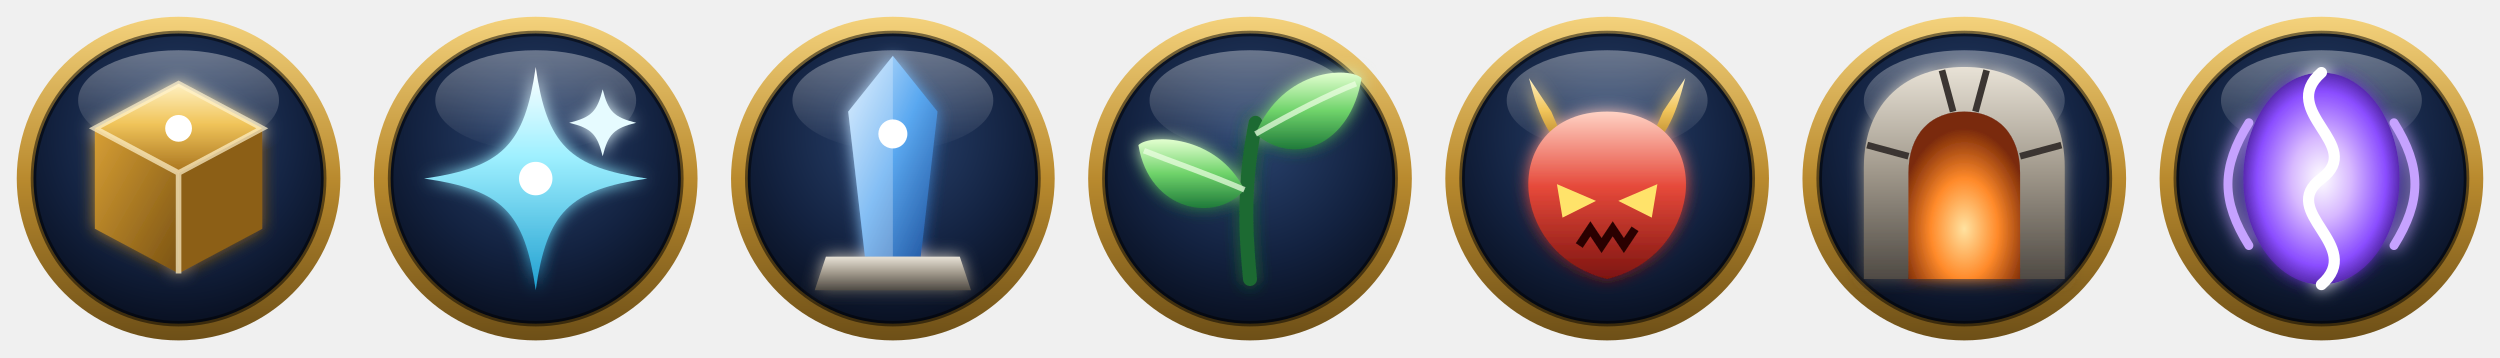
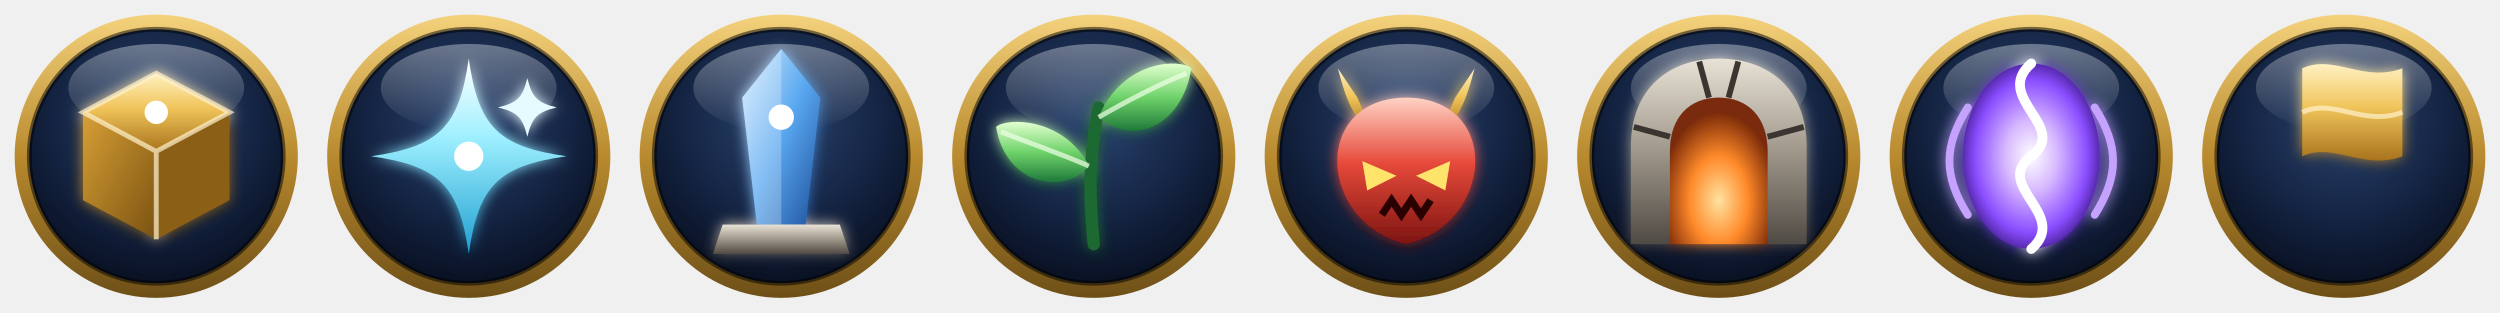
- <svg xmlns="http://www.w3.org/2000/svg" viewBox="0 0 448 64">
+ <svg xmlns="http://www.w3.org/2000/svg" viewBox="0 0 512 64">
  <defs>
    <radialGradient id="disc" cx="50%" cy="35%" r="70%">
      <stop offset="0" stop-color="#2a4470" />
      <stop offset=".6" stop-color="#132240" />
      <stop offset="1" stop-color="#070d1c" />
    </radialGradient>
    <linearGradient id="rim" x1="0" y1="0" x2="0" y2="1">
      <stop offset="0" stop-color="#f4d27c" />
      <stop offset=".5" stop-color="#b98a2e" />
      <stop offset="1" stop-color="#6d4f17" />
    </linearGradient>
    <linearGradient id="shine" x1="0" y1="0" x2="0" y2="1">
      <stop offset="0" stop-color="#fff" stop-opacity=".35" />
      <stop offset="1" stop-color="#fff" stop-opacity="0" />
    </linearGradient>
    <linearGradient id="gold" x1="0" y1="0" x2="0" y2="1">
      <stop offset="0" stop-color="#fff1c2" />
      <stop offset=".45" stop-color="#f0c45a" />
      <stop offset="1" stop-color="#a8731d" />
    </linearGradient>
    <linearGradient id="goldside" x1="0" y1="0" x2="1" y2="1">
      <stop offset="0" stop-color="#d79f35" />
      <stop offset="1" stop-color="#7a5212" />
    </linearGradient>
    <linearGradient id="cyan" x1="0" y1="0" x2="0" y2="1">
      <stop offset="0" stop-color="#ffffff" />
      <stop offset=".4" stop-color="#9ff0ff" />
      <stop offset="1" stop-color="#1f9fd0" />
    </linearGradient>
    <linearGradient id="blue" x1="0" y1="0" x2="1" y2="1">
      <stop offset="0" stop-color="#d6ecff" />
      <stop offset=".5" stop-color="#5aa8f0" />
      <stop offset="1" stop-color="#1c4f9a" />
    </linearGradient>
    <linearGradient id="green" x1="0" y1="0" x2="0" y2="1">
      <stop offset="0" stop-color="#e3ffd0" />
      <stop offset=".5" stop-color="#6fd36a" />
      <stop offset="1" stop-color="#1f7a3a" />
    </linearGradient>
    <linearGradient id="red" x1="0" y1="0" x2="0" y2="1">
      <stop offset="0" stop-color="#ffd2c4" />
      <stop offset=".45" stop-color="#e6493a" />
      <stop offset="1" stop-color="#7d1410" />
    </linearGradient>
    <linearGradient id="stone" x1="0" y1="0" x2="0" y2="1">
      <stop offset="0" stop-color="#e8e2d6" />
      <stop offset=".5" stop-color="#9f978a" />
      <stop offset="1" stop-color="#4f4a44" />
    </linearGradient>
    <radialGradient id="ember" cx="50%" cy="70%" r="60%">
      <stop offset="0" stop-color="#ffe2a0" />
      <stop offset=".5" stop-color="#ff8a2a" />
      <stop offset="1" stop-color="#7a2a08" />
    </radialGradient>
    <radialGradient id="violet" cx="50%" cy="50%" r="55%">
      <stop offset="0" stop-color="#ffffff" />
      <stop offset=".35" stop-color="#d7b8ff" />
      <stop offset=".75" stop-color="#8a4dff" />
      <stop offset="1" stop-color="#3a1580" />
    </radialGradient>
    <filter id="glow" x="-30%" y="-30%" width="160%" height="160%">
      <feGaussianBlur stdDeviation="1.4" result="b" />
      <feMerge>
        <feMergeNode in="b" />
        <feMergeNode in="SourceGraphic" />
      </feMerge>
    </filter>
    <g id="medal">
      <circle cx="32" cy="32" r="29" fill="url(#rim)" />
      <circle cx="32" cy="32" r="26" fill="url(#disc)" />
      <circle cx="32" cy="32" r="26" fill="none" stroke="#000" stroke-opacity=".5" stroke-width="1" />
      <ellipse cx="32" cy="18" rx="18" ry="9" fill="url(#shine)" />
    </g>
  </defs>
  <view id="hidden-cube" viewBox="0 0 64 64" />
  <g>
    <use href="#medal" />
    <g filter="url(#glow)">
      <path d="M32 15 L47 23 L32 31 L17 23 Z" fill="url(#gold)" />
      <path d="M17 23 L32 31 L32 49 L17 41 Z" fill="url(#goldside)" />
      <path d="M47 23 L32 31 L32 49 L47 41 Z" fill="#8c5e14" />
      <path d="M32 15 L47 23 L32 31 L17 23 Z M32 31 V49" fill="none" stroke="#fff3cc" stroke-opacity=".7" stroke-width="1" />
      <circle cx="32" cy="23" r="2.4" fill="#fff" />
    </g>
  </g>
  <view id="empyrean-trace" viewBox="64 0 64 64" />
  <g transform="translate(64 0)">
    <use href="#medal" />
    <g filter="url(#glow)">
      <path d="M32 12 C34 26 38 30 52 32 C38 34 34 38 32 52 C30 38 26 34 12 32 C26 30 30 26 32 12 Z" fill="url(#cyan)" />
      <path d="M44 16 C45 20 46 21 50 22 C46 23 45 24 44 28 C43 24 42 23 38 22 C42 21 43 20 44 16 Z" fill="#e6fbff" />
      <circle cx="32" cy="32" r="3" fill="#fff" />
    </g>
  </g>
  <view id="kibelisk" viewBox="128 0 64 64" />
  <g transform="translate(128 0)">
    <use href="#medal" />
    <g filter="url(#glow)">
      <path d="M32 10 L40 20 L37 46 L27 46 L24 20 Z" fill="url(#blue)" />
      <path d="M32 10 L32 46 L27 46 L24 20 Z" fill="#ffffff" fill-opacity=".25" />
      <path d="M20 46 H44 L46 52 H18 Z" fill="url(#stone)" />
      <circle cx="32" cy="24" r="2.6" fill="#fff" />
    </g>
  </g>
  <view id="gathering" viewBox="192 0 64 64" />
  <g transform="translate(192 0)">
    <use href="#medal" />
    <g filter="url(#glow)">
      <path d="M32 50 C31 40 31 32 33 22" fill="none" stroke="#1f6a33" stroke-width="2.5" stroke-linecap="round" />
      <path d="M33 24 C38 12 50 12 52 14 C50 26 40 30 33 24 Z" fill="url(#green)" />
      <path d="M31 34 C26 24 14 24 12 26 C14 38 26 40 31 34 Z" fill="url(#green)" />
      <path d="M33 24 C40 20 46 17 51 15 M31 34 C24 31 18 29 13 27" fill="none" stroke="#f0ffe6" stroke-opacity=".7" stroke-width="1" />
    </g>
  </g>
  <view id="named-monster" viewBox="256 0 64 64" />
  <g transform="translate(256 0)">
    <use href="#medal" />
    <g filter="url(#glow)">
      <path d="M18 14 C20 22 22 25 25 27 L22 20 Z M46 14 C44 22 42 25 39 27 L42 20 Z" fill="url(#gold)" />
      <path d="M32 20 C42 20 47 27 46 35 C45 42 40 48 32 50 C24 48 19 42 18 35 C17 27 22 20 32 20 Z" fill="url(#red)" />
      <path d="M23 33 L30 36 L24 39 Z M41 33 L34 36 L40 39 Z" fill="#ffe36b" />
      <path d="M27 44 L29 41 L31 44 L33 41 L35 44 L37 41" fill="none" stroke="#2a0503" stroke-width="1.5" />
    </g>
  </g>
  <view id="dungeon-entrance" viewBox="320 0 64 64" />
  <g transform="translate(320 0)">
    <use href="#medal" />
    <g filter="url(#glow)">
      <path d="M14 50 V30 C14 18 22 12 32 12 C42 12 50 18 50 30 V50 H42 V31 C42 24 38 20 32 20 C26 20 22 24 22 31 V50 Z" fill="url(#stone)" />
      <path d="M22 50 V31 C22 24 26 20 32 20 C38 20 42 24 42 31 V50 Z" fill="url(#ember)" />
      <path d="M28 12.6 L30 20 M36 12.6 L34 20 M14.6 26 L22 28 M49.4 26 L42 28" stroke="#3b3631" stroke-width="1.2" />
    </g>
  </g>
  <view id="rift" viewBox="384 0 64 64" />
  <g transform="translate(384 0)">
    <use href="#medal" />
    <g filter="url(#glow)">
      <ellipse cx="32" cy="32" rx="14" ry="19" fill="url(#violet)" />
      <path d="M32 13 C24 20 40 26 32 32 C24 38 40 44 32 51" fill="none" stroke="#fff" stroke-width="2" stroke-linecap="round" />
      <path d="M19 22 C14 30 14 36 19 44 M45 22 C50 30 50 36 45 44" fill="none" stroke="#c6a2ff" stroke-width="1.6" stroke-linecap="round" />
    </g>
  </g>
+   <view id="place" viewBox="448 0 64 64" />
+   <g transform="translate(448 0)">
+     <use href="#medal" />
+     <g filter="url(#glow)">
+       <path d="M22 13 V51" stroke="url(#stone)" stroke-width="3" stroke-linecap="round" />
+       <path d="M23.5 14 C30 11 36 17 44 14 V32 C36 35 30 29 23.5 32 Z" fill="url(#gold)" />
+       <path d="M23.5 23 C30 20 36 26 44 23" fill="none" stroke="#fff3cc" stroke-opacity=".7" stroke-width="1" />
+       <path d="M16 51 H28" stroke="url(#stone)" stroke-width="3" stroke-linecap="round" />
+     </g>
+   </g>
</svg>
